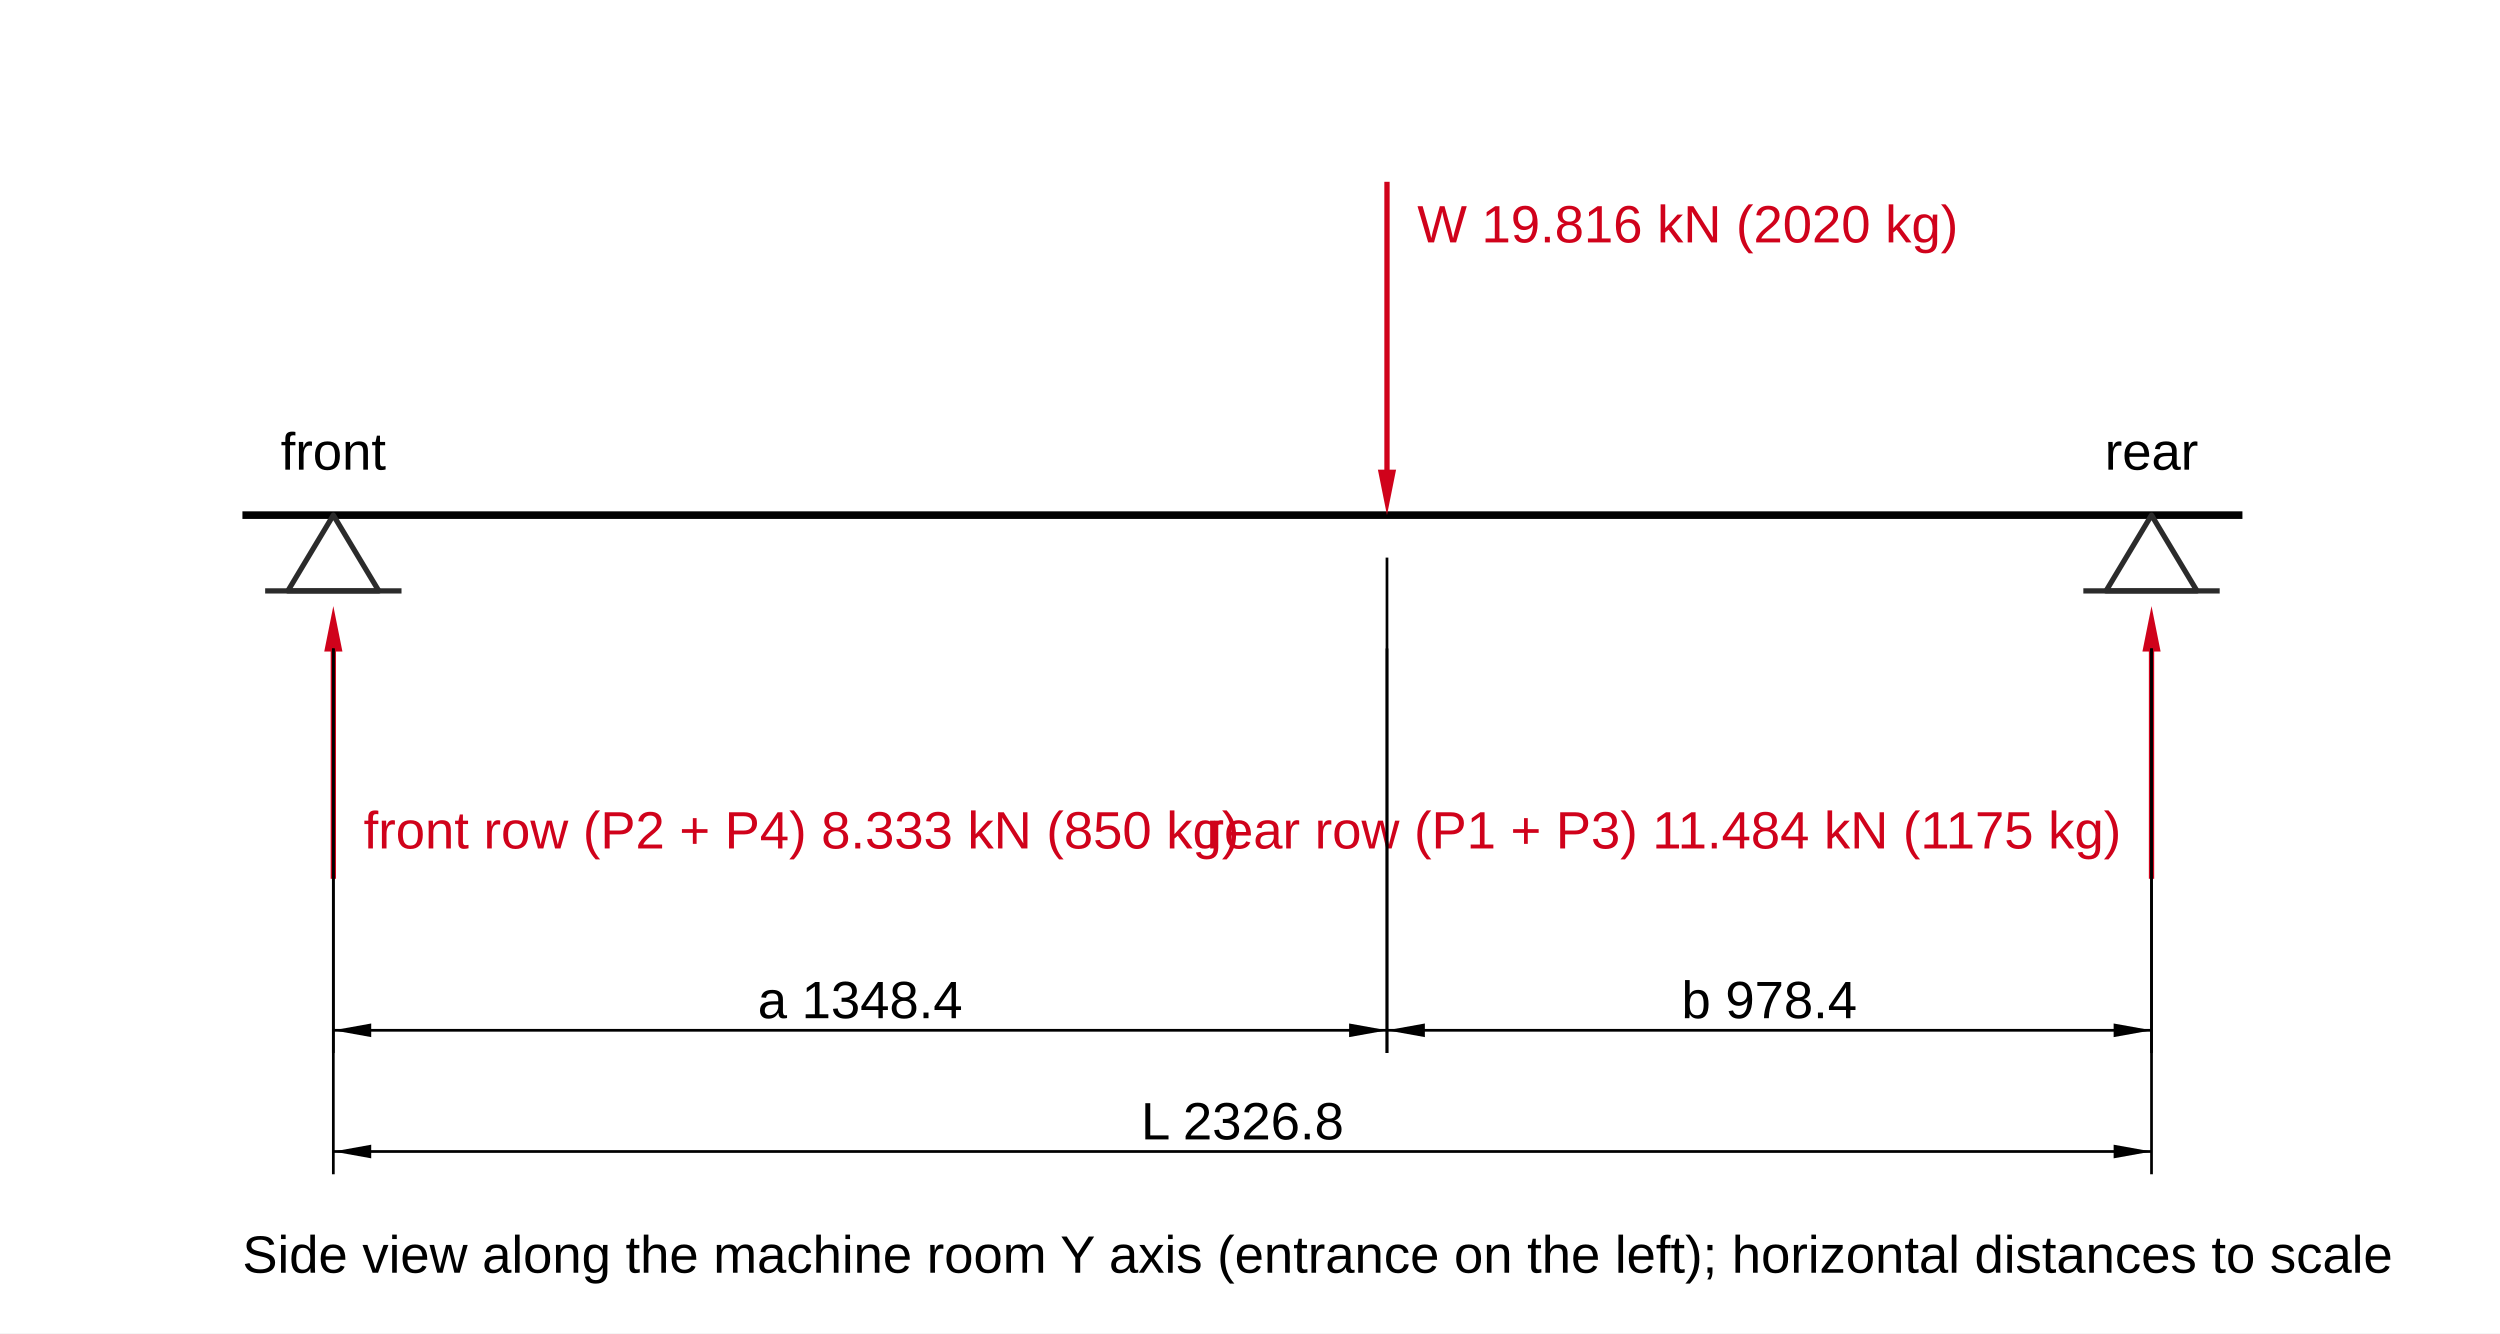
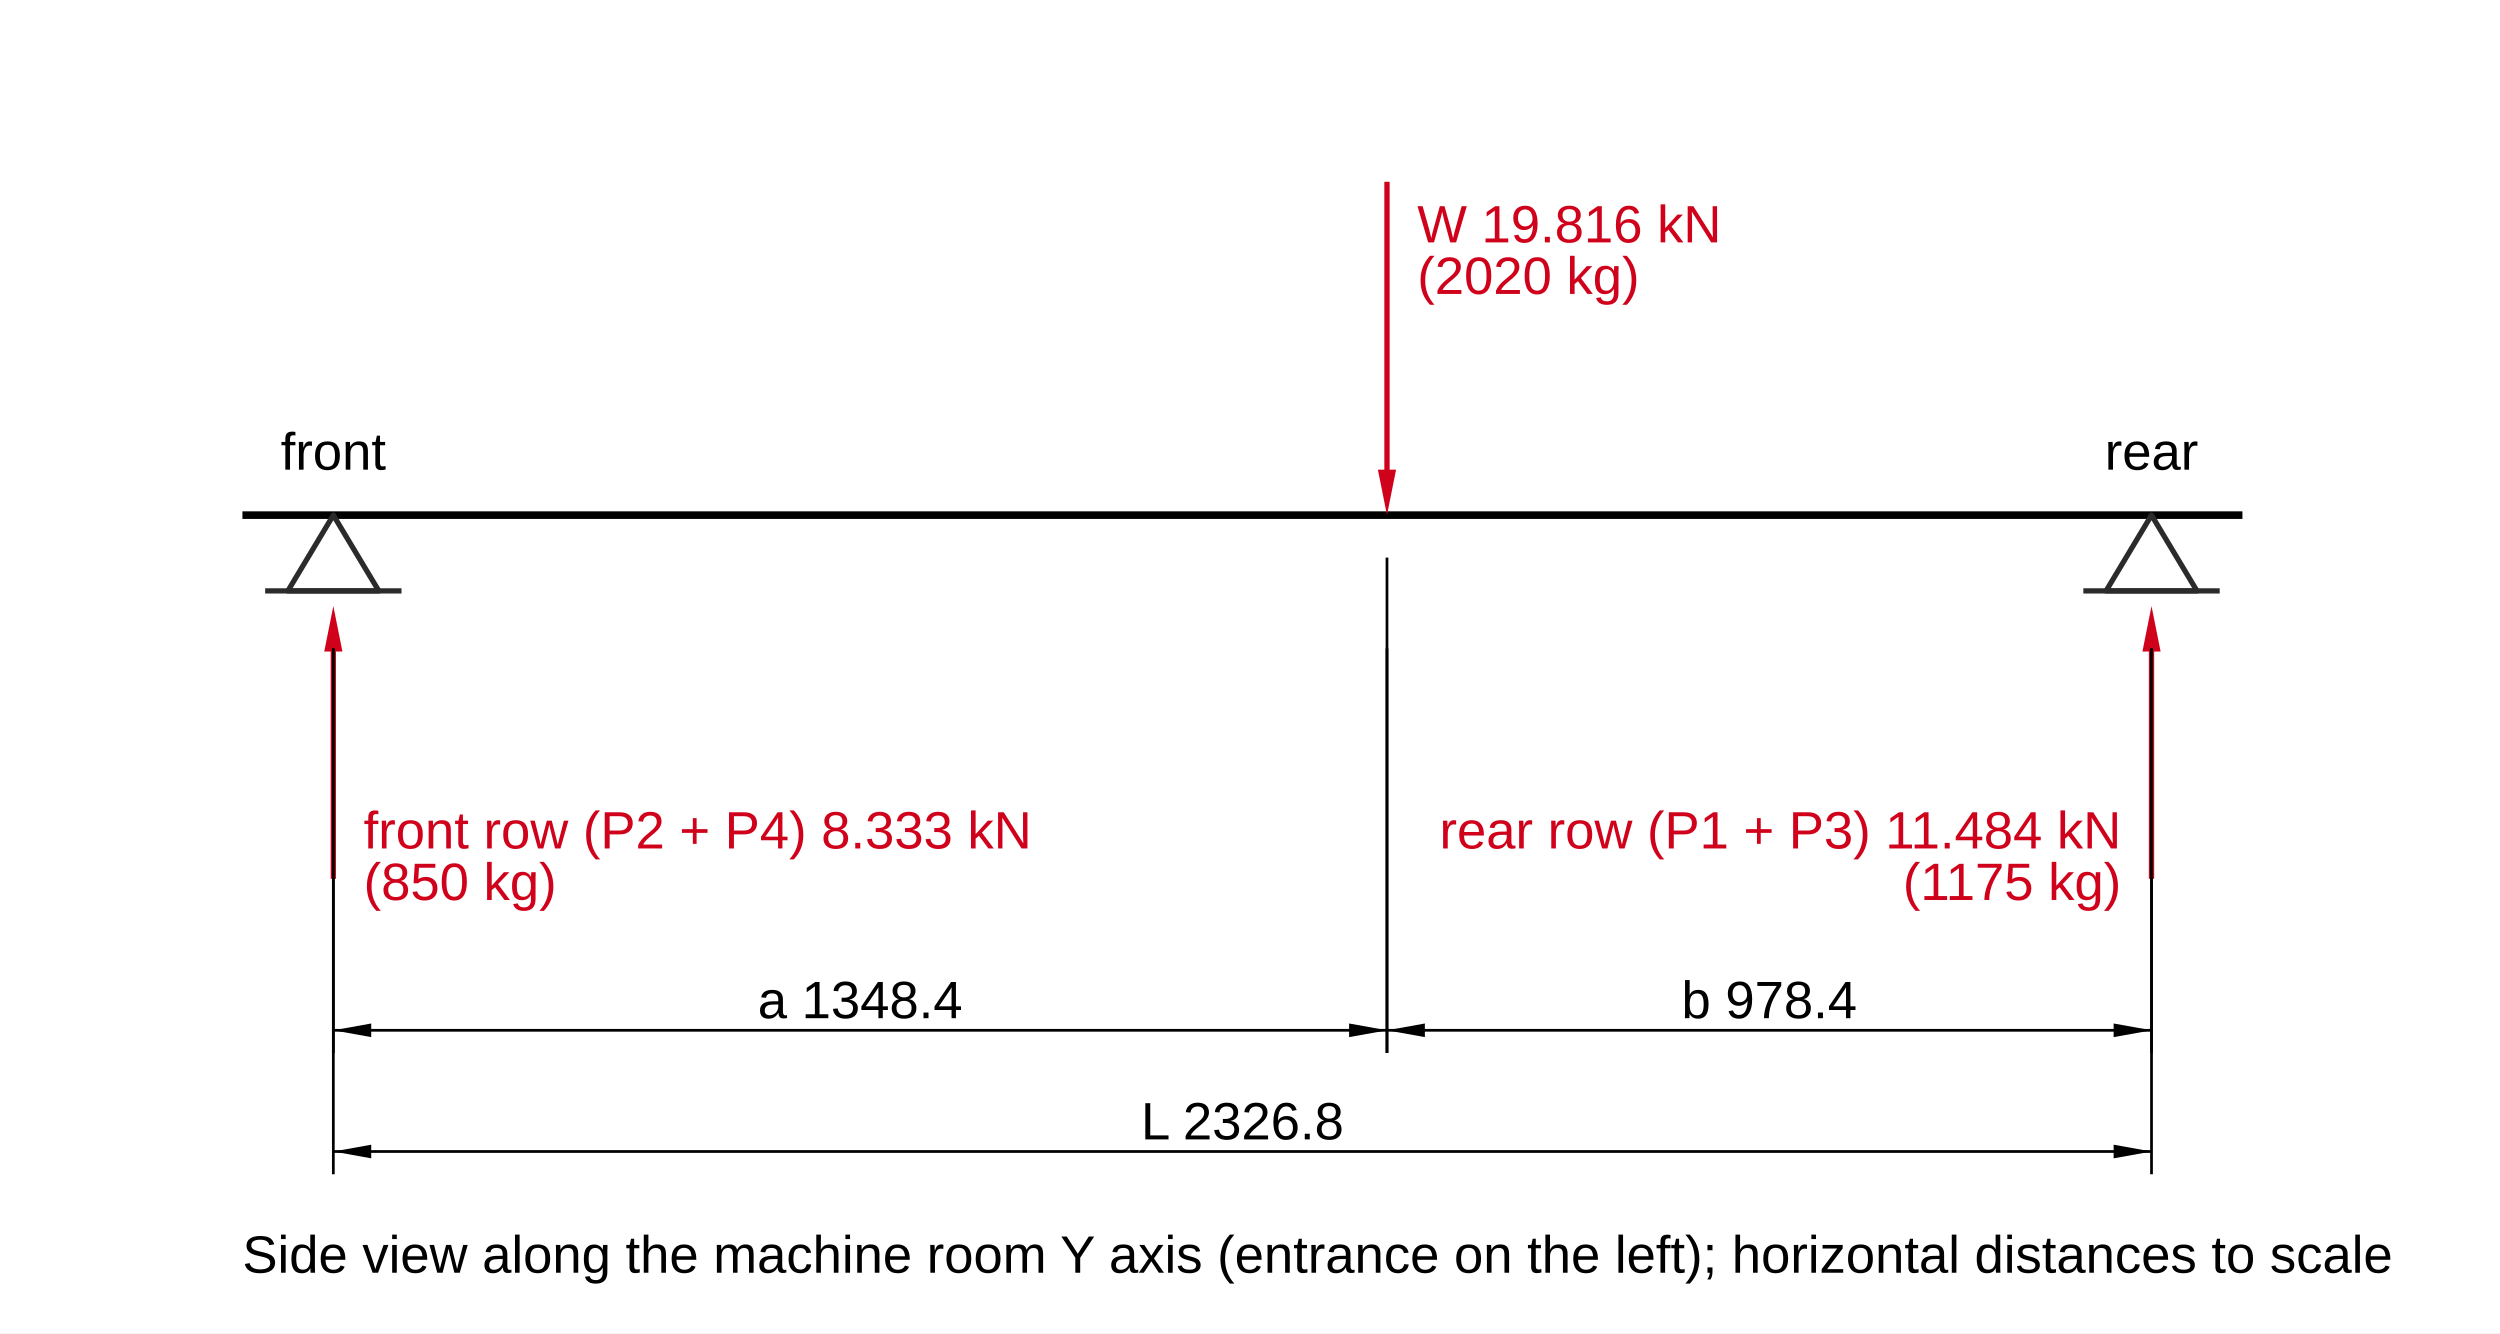
<svg xmlns="http://www.w3.org/2000/svg" version="1.1" width="165mm" height="88mm" viewBox="0 0 1650 880" data-figure="F3">
  <rect x="0" y="0" width="1650" height="880" fill="#FFFFFF" />
  <polyline data-tag="beam" points="160,340 1480,340" fill="none" stroke="#000000" stroke-width="5" stroke-linejoin="round" stroke-linecap="butt" />
  <polygon points="220,340 190,390 250,390" fill="none" stroke="#2B2B2B" stroke-width="3.5" stroke-linejoin="round" stroke-linecap="butt" />
  <polyline points="175,390 265,390" fill="none" stroke="#2B2B2B" stroke-width="3.5" stroke-linejoin="round" stroke-linecap="butt" />
  <polygon points="1420,340 1390,390 1450,390" fill="none" stroke="#2B2B2B" stroke-width="3.5" stroke-linejoin="round" stroke-linecap="butt" />
  <polyline points="1375,390 1465,390" fill="none" stroke="#2B2B2B" stroke-width="3.5" stroke-linejoin="round" stroke-linecap="butt" />
  <polyline data-tag="load-W" data-value="19.816" points="915.41,120 915.41,320" fill="none" stroke="#D0021B" stroke-width="3.5" stroke-linejoin="round" stroke-linecap="butt" />
  <polygon points="915.41,340 909.41,310 921.41,310" fill="#D0021B" stroke="none" />
-   <text data-tag="load-W-text" data-value="19.816" x="935.41" y="160" font-family="ISOCPEUR, 'Arial Narrow', Arial, sans-serif" font-size="34.72" text-anchor="start" fill="#D0021B">W 19.816 kN (2020 kg)</text>
+   <text data-tag="load-W-text" data-value="19.816" x="935.41" y="160" font-family="ISOCPEUR, 'Arial Narrow', Arial, sans-serif" font-size="34.72" text-anchor="start" fill="#D0021B">W 19.816 kN</text>
+   <text data-tag="kg-load-W-text" data-value="2020" x="935.41" y="194" font-family="ISOCPEUR, 'Arial Narrow', Arial, sans-serif" font-size="34.72" text-anchor="start" fill="#D0021B">(2020 kg)</text>
  <polyline data-tag="reaction-front" data-value="8.333" points="220,580 220,420" fill="none" stroke="#D0021B" stroke-width="3.5" stroke-linejoin="round" stroke-linecap="butt" />
  <polygon points="220,400 226,430 214,430" fill="#D0021B" stroke="none" />
-   <text data-tag="reaction-front-text" data-value="8.333" x="240" y="560" font-family="ISOCPEUR, 'Arial Narrow', Arial, sans-serif" font-size="34.72" text-anchor="start" fill="#D0021B">front row (P2 + P4) 8.333 kN (850 kg)</text>
+   <text data-tag="reaction-front-text" data-value="8.333" x="240" y="560" font-family="ISOCPEUR, 'Arial Narrow', Arial, sans-serif" font-size="34.72" text-anchor="start" fill="#D0021B">front row (P2 + P4) 8.333 kN</text>
+   <text data-tag="kg-reaction-front-text" data-value="850" x="240" y="594" font-family="ISOCPEUR, 'Arial Narrow', Arial, sans-serif" font-size="34.72" text-anchor="start" fill="#D0021B">(850 kg)</text>
  <polyline data-tag="reaction-rear" data-value="11.484" points="1420,580 1420,420" fill="none" stroke="#D0021B" stroke-width="3.5" stroke-linejoin="round" stroke-linecap="butt" />
  <polygon points="1420,400 1426,430 1414,430" fill="#D0021B" stroke="none" />
-   <text data-tag="reaction-rear-text" data-value="11.484" x="1400" y="560" font-family="ISOCPEUR, 'Arial Narrow', Arial, sans-serif" font-size="34.72" text-anchor="end" fill="#D0021B">rear row (P1 + P3) 11.484 kN (1175 kg)</text>
+   <text data-tag="reaction-rear-text" data-value="11.484" x="1400" y="560" font-family="ISOCPEUR, 'Arial Narrow', Arial, sans-serif" font-size="34.72" text-anchor="end" fill="#D0021B">rear row (P1 + P3) 11.484 kN</text>
+   <text data-tag="kg-reaction-rear-text" data-value="1175" x="1400" y="594" font-family="ISOCPEUR, 'Arial Narrow', Arial, sans-serif" font-size="34.72" text-anchor="end" fill="#D0021B">(1175 kg)</text>
  <text x="220" y="310" font-family="ISOCPEUR, 'Arial Narrow', Arial, sans-serif" font-size="34.72" text-anchor="middle" fill="#000000">front</text>
  <text x="1420" y="310" font-family="ISOCPEUR, 'Arial Narrow', Arial, sans-serif" font-size="34.72" text-anchor="middle" fill="#000000">rear</text>
  <polyline data-tag="dim-a-ext" points="220,428 220,695" fill="none" stroke="#000000" stroke-width="1.8" stroke-linejoin="round" stroke-linecap="butt" />
  <polyline data-tag="dim-a-ext" points="915.41,428 915.41,695" fill="none" stroke="#000000" stroke-width="1.8" stroke-linejoin="round" stroke-linecap="butt" />
  <polyline data-tag="dim-a" data-value="1348.4" points="220,680 915.41,680" fill="none" stroke="#000000" stroke-width="1.8" stroke-linejoin="round" stroke-linecap="butt" />
  <polygon points="220,680 245,675.5 245,684.5" fill="#000000" stroke="none" />
  <polygon points="915.41,680 890.41,684.5 890.41,675.5" fill="#000000" stroke="none" />
  <text data-tag="dim-a-text" data-value="1348.4" x="567.71" y="672" font-family="ISOCPEUR, 'Arial Narrow', Arial, sans-serif" font-size="34.72" text-anchor="middle" fill="#000000">a 1348.4</text>
  <polyline data-tag="dim-b-ext" points="915.41,368 915.41,695" fill="none" stroke="#000000" stroke-width="1.8" stroke-linejoin="round" stroke-linecap="butt" />
  <polyline data-tag="dim-b-ext" points="1420,428 1420,695" fill="none" stroke="#000000" stroke-width="1.8" stroke-linejoin="round" stroke-linecap="butt" />
  <polyline data-tag="dim-b" data-value="978.4" points="915.41,680 1420,680" fill="none" stroke="#000000" stroke-width="1.8" stroke-linejoin="round" stroke-linecap="butt" />
  <polygon points="915.41,680 940.41,675.5 940.41,684.5" fill="#000000" stroke="none" />
  <polygon points="1420,680 1395,684.5 1395,675.5" fill="#000000" stroke="none" />
  <text data-tag="dim-b-text" data-value="978.4" x="1167.71" y="672" font-family="ISOCPEUR, 'Arial Narrow', Arial, sans-serif" font-size="34.72" text-anchor="middle" fill="#000000">b 978.4</text>
  <polyline data-tag="dim-L-ext" points="220,428 220,775" fill="none" stroke="#000000" stroke-width="1.8" stroke-linejoin="round" stroke-linecap="butt" />
  <polyline data-tag="dim-L-ext" points="1420,428 1420,775" fill="none" stroke="#000000" stroke-width="1.8" stroke-linejoin="round" stroke-linecap="butt" />
  <polyline data-tag="dim-L" data-value="2326.8" points="220,760 1420,760" fill="none" stroke="#000000" stroke-width="1.8" stroke-linejoin="round" stroke-linecap="butt" />
  <polygon points="220,760 245,755.5 245,764.5" fill="#000000" stroke="none" />
  <polygon points="1420,760 1395,764.5 1395,755.5" fill="#000000" stroke="none" />
  <text data-tag="dim-L-text" data-value="2326.8" x="820" y="752" font-family="ISOCPEUR, 'Arial Narrow', Arial, sans-serif" font-size="34.72" text-anchor="middle" fill="#000000">L 2326.8</text>
  <text x="160" y="840" font-family="ISOCPEUR, 'Arial Narrow', Arial, sans-serif" font-size="34.72" text-anchor="start" fill="#000000">Side view along the machine room Y axis (entrance on the left); horizontal distances to scale</text>
</svg>
